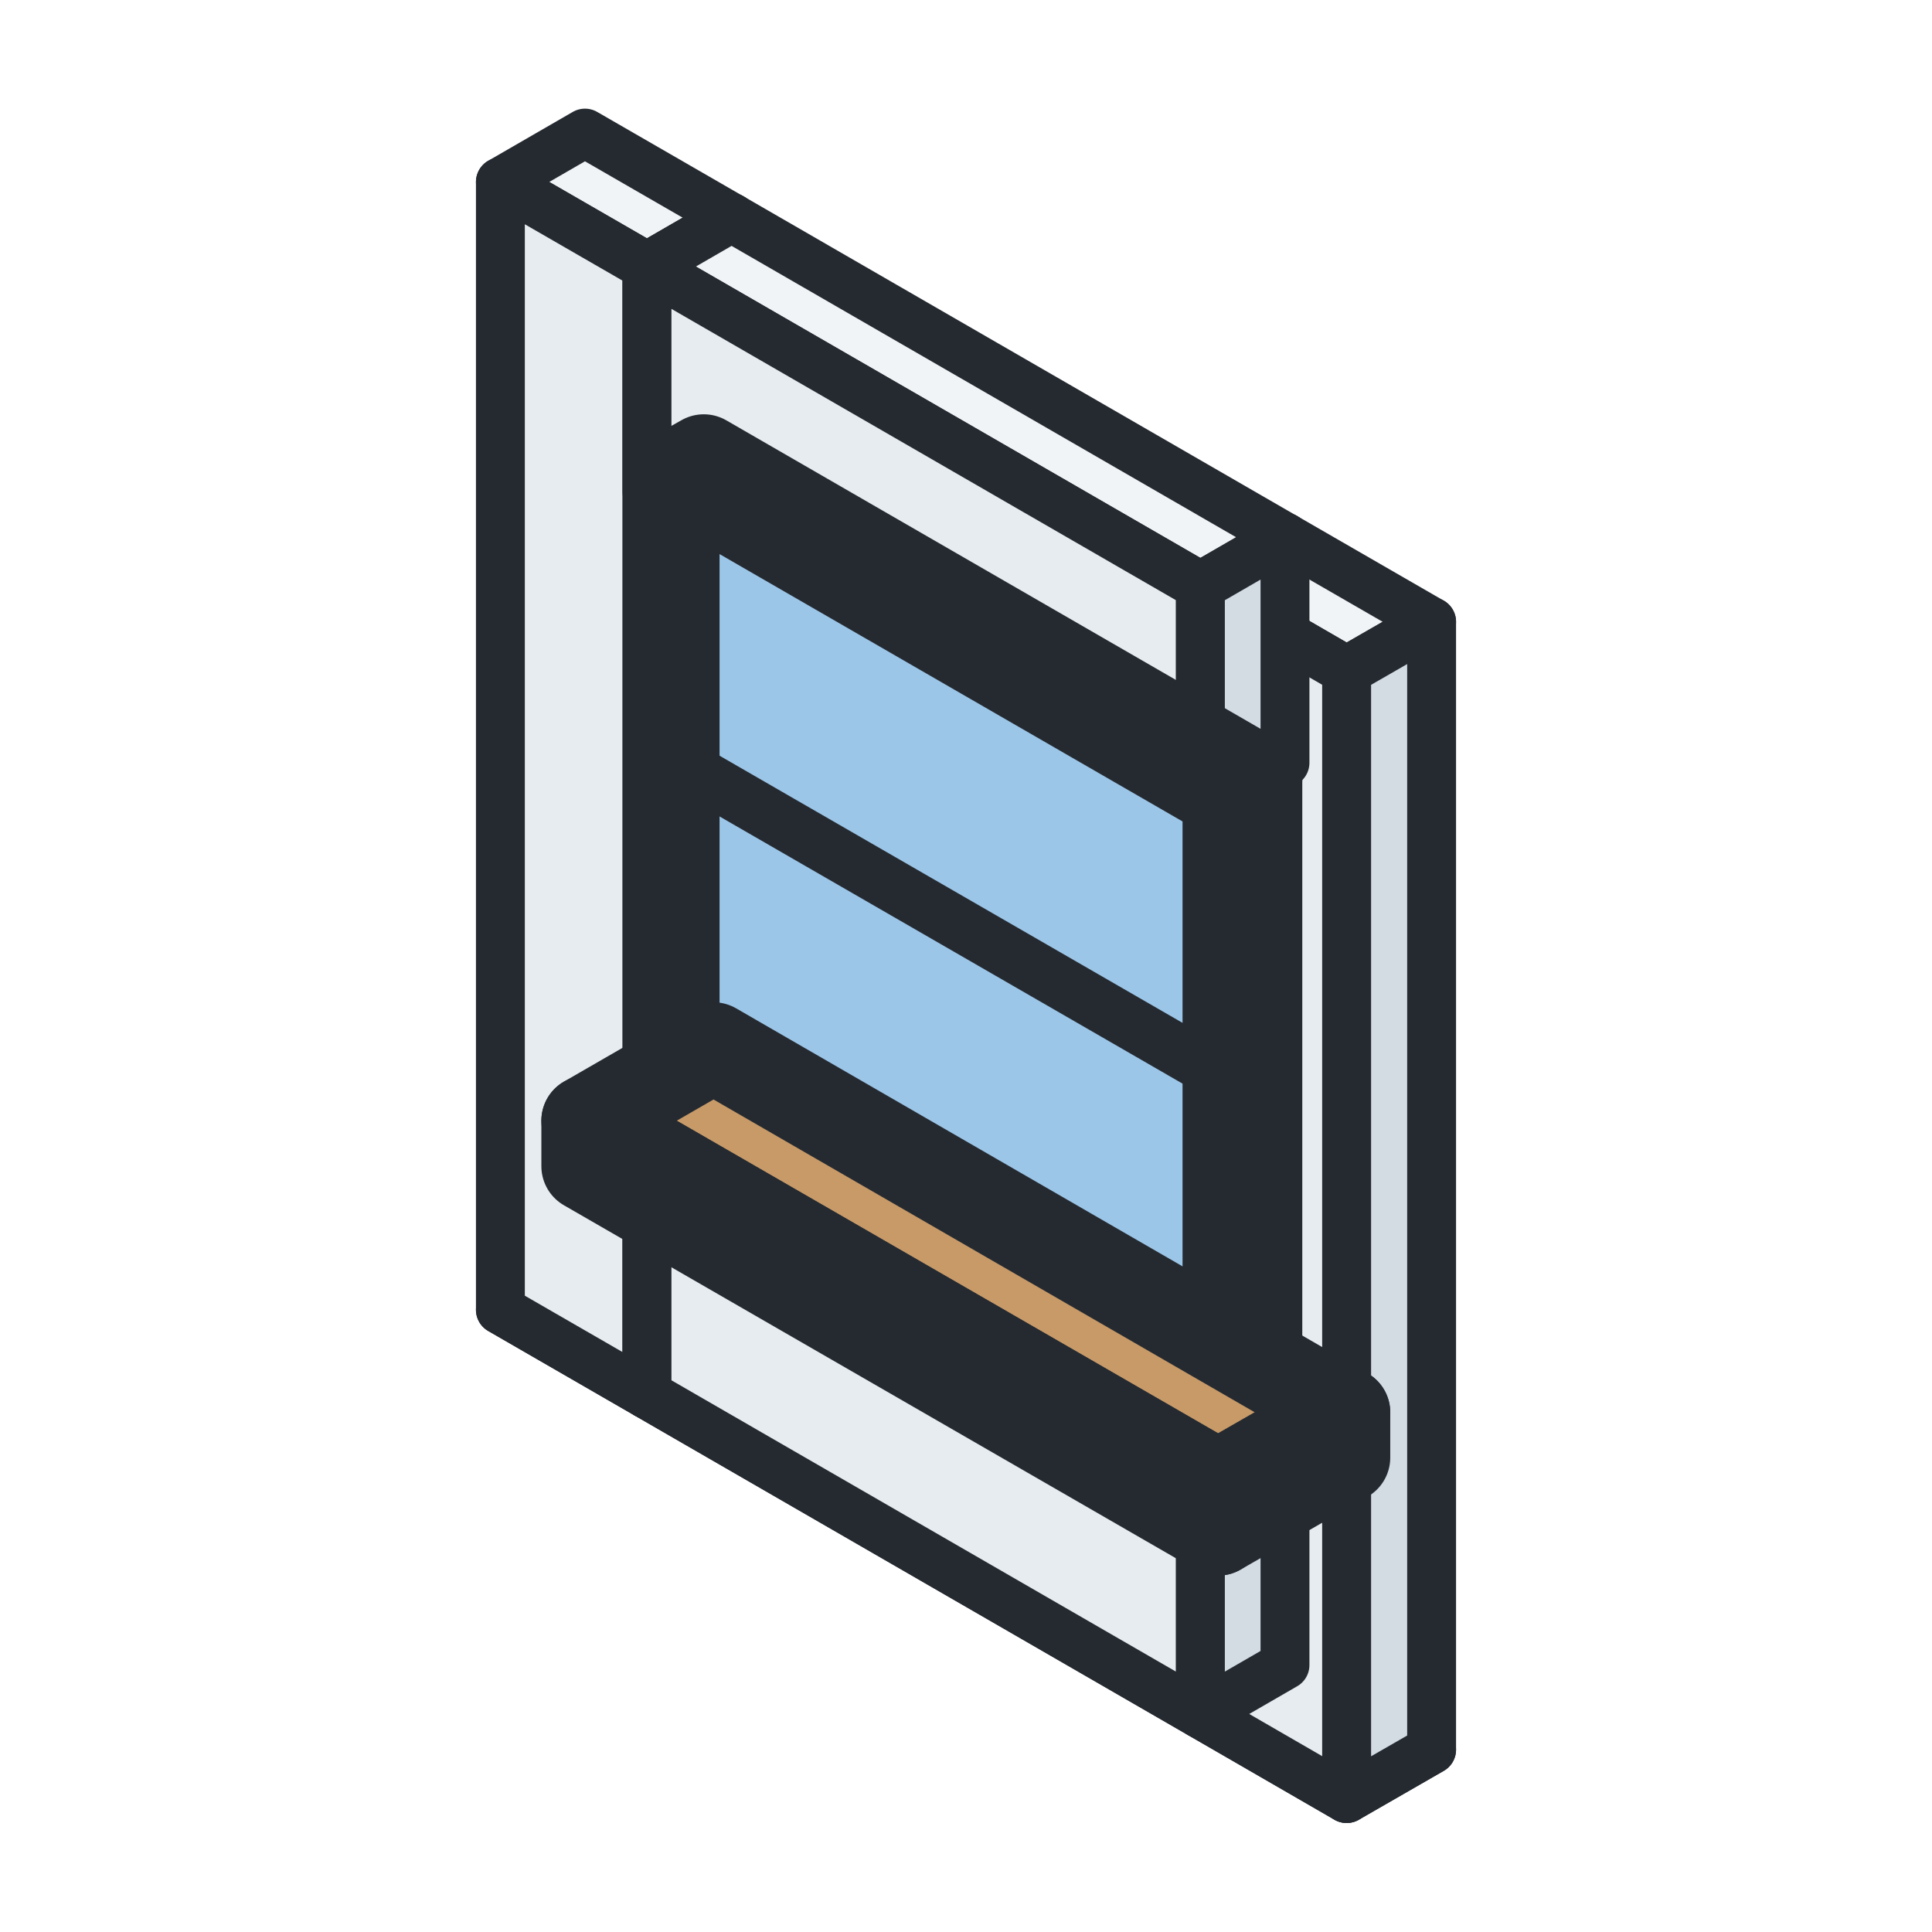
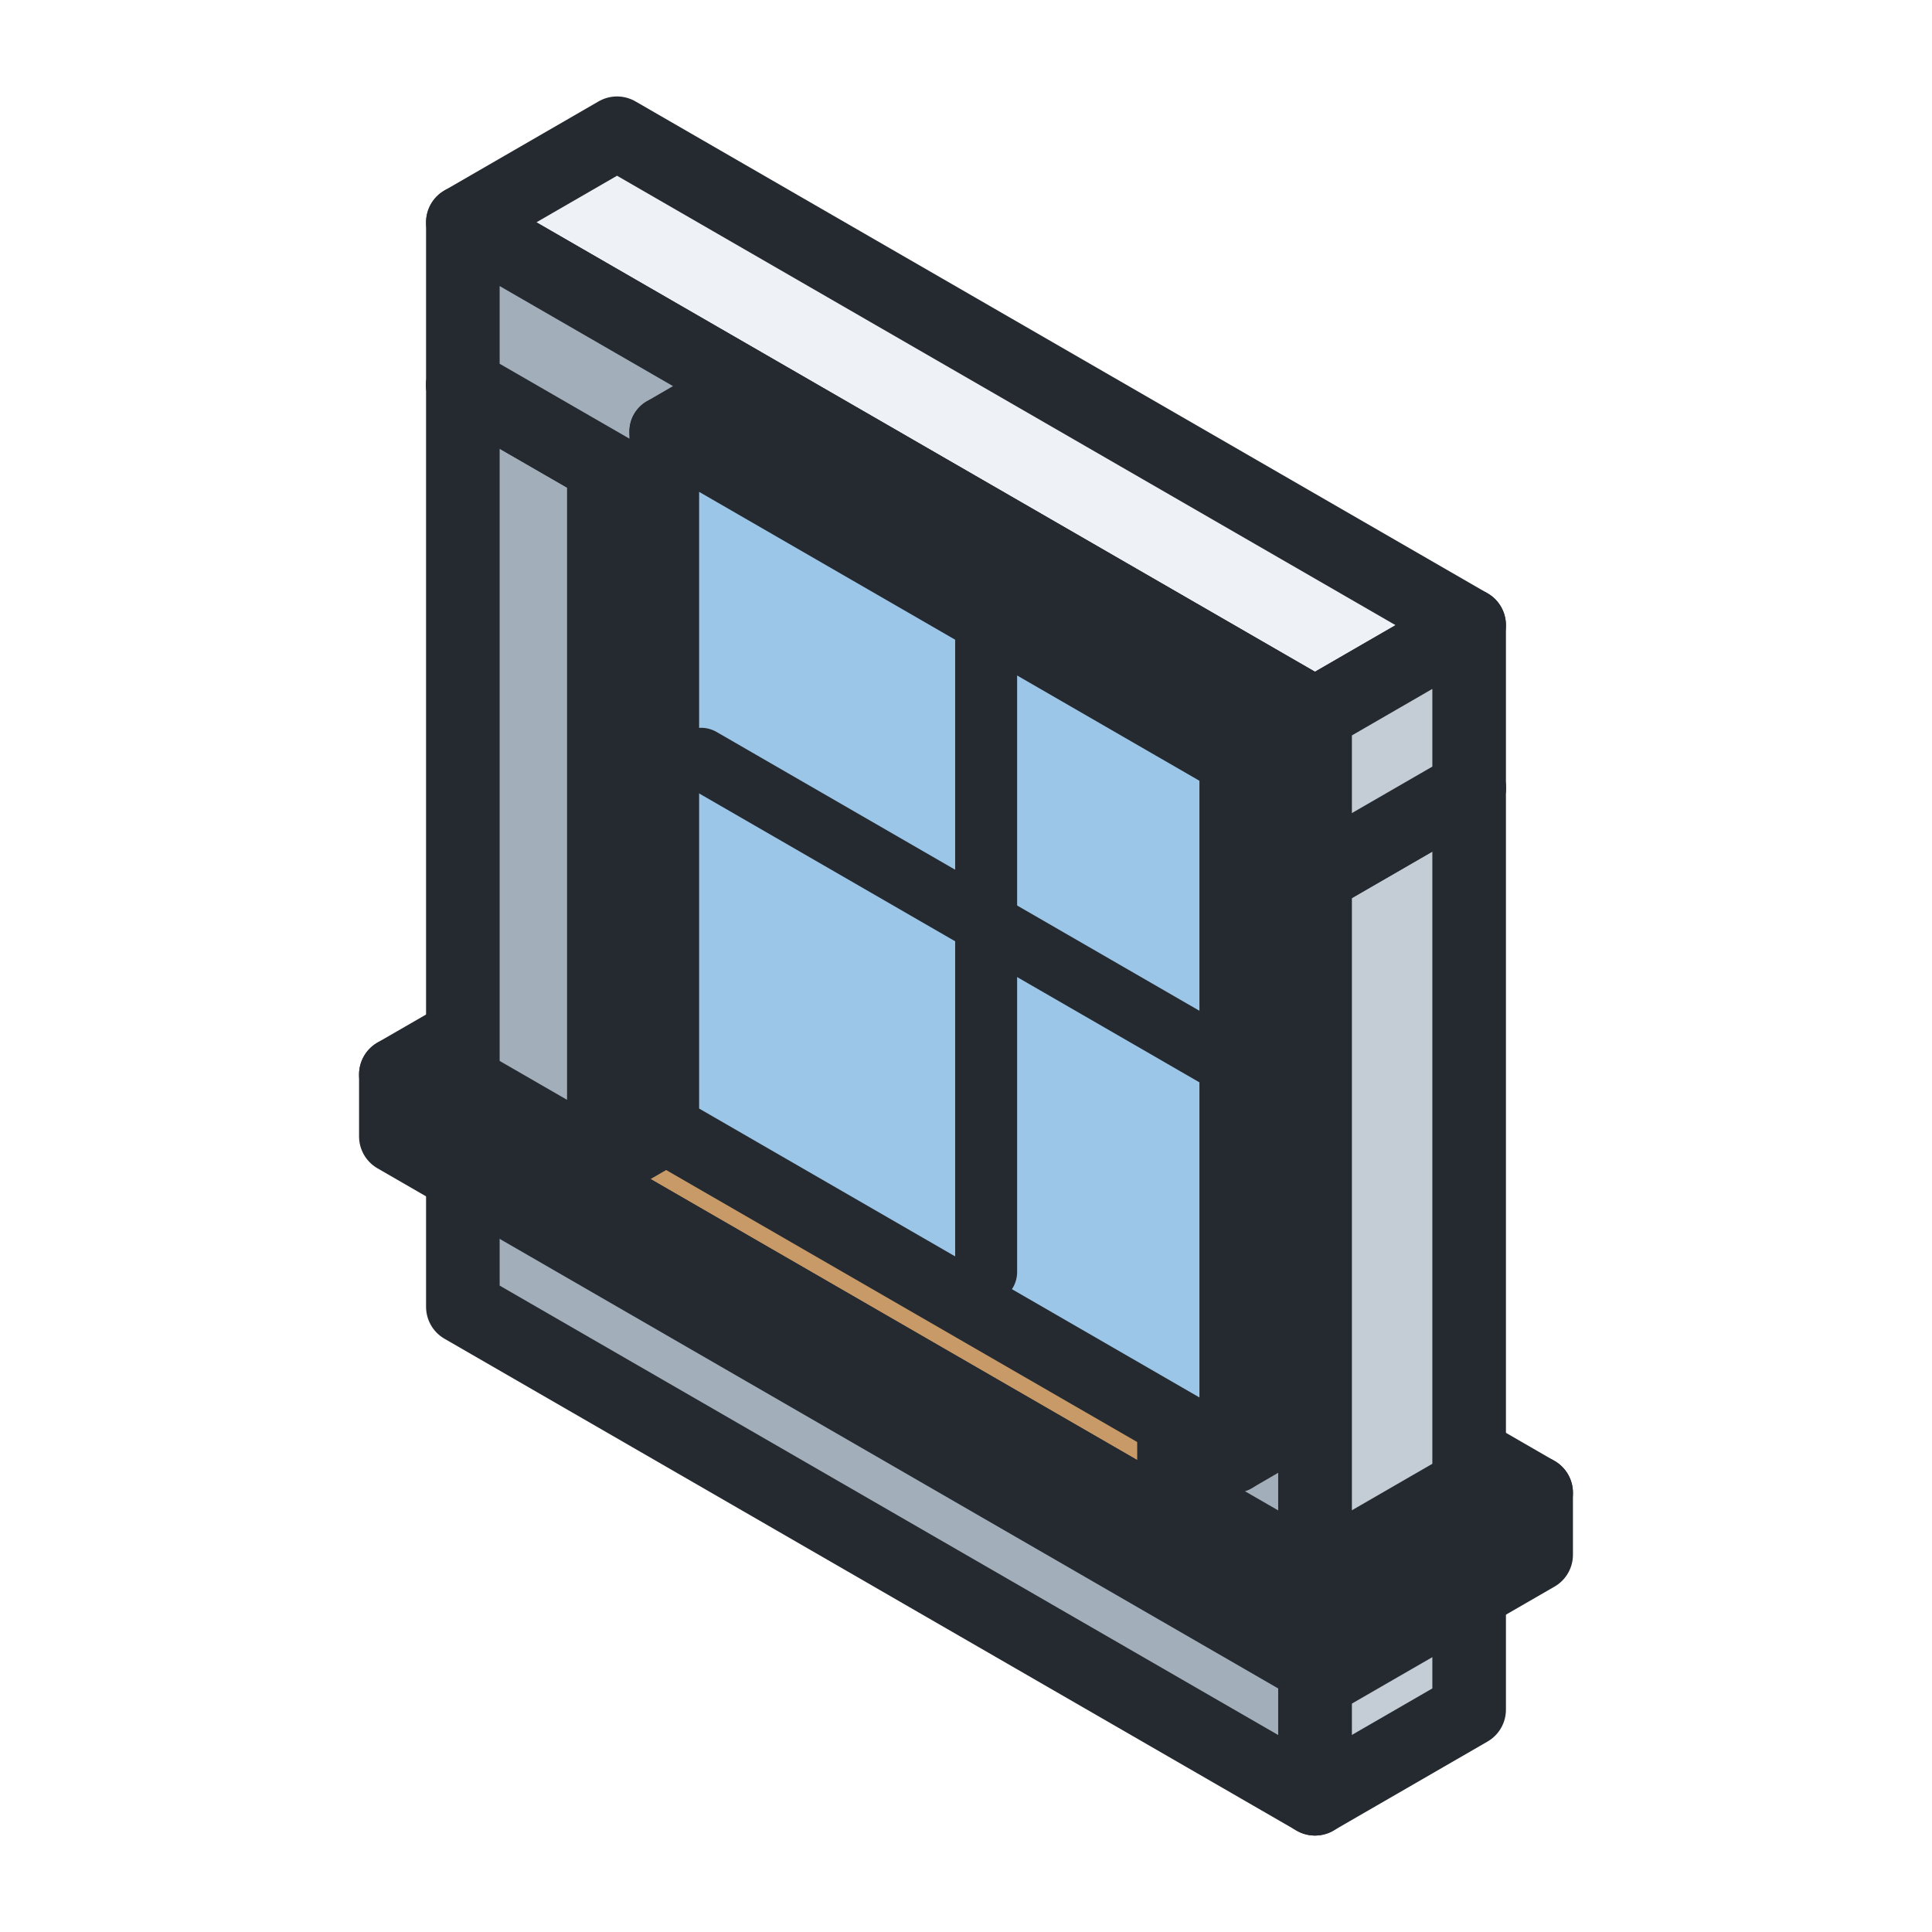
- <svg xmlns="http://www.w3.org/2000/svg" viewBox="-15.56 -33.54 51.39 51.39">
-   <polygon points="0.00,0.00 22.52,13.00 20.26,14.30 -2.25,1.30" fill="#C79A68" stroke="#252A31" stroke-width="1.3" stroke-linejoin="round" />
-   <polygon points="-2.25,-28.70 1.65,-26.45 3.90,-27.75 0.00,-30.00" fill="#F1F4F7" stroke="#252A31" stroke-width="1.3" stroke-linejoin="round" />
-   <polygon points="-2.25,1.30 1.65,3.55 1.65,-26.45 -2.25,-28.70" fill="#E7ECF1" stroke="#252A31" stroke-width="1.3" stroke-linejoin="round" />
-   <polygon points="1.65,3.55 3.90,2.25 3.90,-27.75 1.65,-26.45" fill="#D3DBE3" stroke="#252A31" stroke-width="1.3" stroke-linejoin="round" />
-   <polygon points="16.37,-17.95 20.26,-15.70 22.52,-17.00 18.62,-19.25" fill="#F1F4F7" stroke="#252A31" stroke-width="1.3" stroke-linejoin="round" />
-   <polygon points="16.37,12.05 20.26,14.30 20.26,-15.70 16.37,-17.95" fill="#E7ECF1" stroke="#252A31" stroke-width="1.3" stroke-linejoin="round" />
-   <polygon points="20.26,14.30 22.52,13.00 22.52,-17.00 20.26,-15.70" fill="#D3DBE3" stroke="#252A31" stroke-width="1.3" stroke-linejoin="round" />
-   <polygon points="1.65,-3.45 16.37,5.05 18.62,3.75 3.90,-4.75" fill="#F1F4F7" stroke="#252A31" stroke-width="1.3" stroke-linejoin="round" />
-   <polygon points="1.65,3.55 16.37,12.05 16.37,5.05 1.65,-3.45" fill="#E7ECF1" stroke="#252A31" stroke-width="1.3" stroke-linejoin="round" />
-   <polygon points="16.37,12.05 18.62,10.75 18.62,3.75 16.37,5.05" fill="#D3DBE3" stroke="#252A31" stroke-width="1.3" stroke-linejoin="round" />
-   <polygon points="1.65,-26.45 16.37,-17.95 18.62,-19.25 3.90,-27.75" fill="#F1F4F7" stroke="#252A31" stroke-width="1.3" stroke-linejoin="round" />
-   <polygon points="1.65,-20.45 16.37,-11.95 16.37,-17.95 1.65,-26.45" fill="#E7ECF1" stroke="#252A31" stroke-width="1.3" stroke-linejoin="round" />
-   <polygon points="16.37,-11.95 18.62,-13.25 18.62,-19.25 16.37,-17.95" fill="#D3DBE3" stroke="#252A31" stroke-width="1.3" stroke-linejoin="round" />
-   <polygon points="2.38,-20.88 17.10,-12.38 17.88,-12.82 3.16,-21.32" fill="#EEF1F5" stroke="#252A31" stroke-width="2.4" stroke-linejoin="round" />
-   <polygon points="2.38,-3.88 17.10,4.62 17.10,-12.38 2.38,-20.88" fill="#9CC6E8" stroke="#252A31" stroke-width="2.4" stroke-linejoin="round" />
-   <polygon points="17.10,4.62 17.88,4.18 17.88,-12.82 17.10,-12.38" fill="#7DAFD9" stroke="#252A31" stroke-width="2.4" stroke-linejoin="round" />
-   <line x1="3.20" y1="-12.85" x2="17.93" y2="-4.35" stroke="#252A31" stroke-width="1.4" stroke-linecap="round" />
-   <polygon points="0.04,-3.73 16.84,5.97 20.22,4.03 3.42,-5.68" fill="#C79A68" stroke="#252A31" stroke-width="2.4" stroke-linejoin="round" />
-   <polygon points="0.04,-2.52 16.84,7.17 16.84,5.97 0.04,-3.73" fill="#A87C4E" stroke="#252A31" stroke-width="2.4" stroke-linejoin="round" />
-   <polygon points="16.84,7.17 20.22,5.23 20.22,4.03 16.84,5.97" fill="#A87C4E" stroke="#252A31" stroke-width="2.4" stroke-linejoin="round" />
+ <svg xmlns="http://www.w3.org/2000/svg" viewBox="-19.57 -33.54 49.88 49.88">
+   <polygon points="-3.64,-6.30 18.36,6.40 14.38,8.70 -7.62,-4.00" fill="#EEF1F5" stroke="#252A31" stroke-width="1.9" stroke-linejoin="round" />
+   <polygon points="18.36,10.60 14.38,12.90 14.38,8.70 18.36,6.40" fill="#C4CCD5" stroke="#252A31" stroke-width="1.9" stroke-linejoin="round" />
+   <polygon points="-7.62,0.20 14.38,12.90 14.38,8.70 -7.62,-4.00" fill="#A2AEBA" stroke="#252A31" stroke-width="1.9" stroke-linejoin="round" />
+   <polygon points="-3.98,-8.90 20.09,5.00 14.72,8.10 -9.35,-5.80" fill="#C79A68" stroke="#252A31" stroke-width="1.9" stroke-linejoin="round" />
+   <polygon points="20.09,6.60 14.72,9.70 14.72,8.10 20.09,5.00" fill="#A87C4E" stroke="#252A31" stroke-width="1.9" stroke-linejoin="round" />
+   <polygon points="-9.35,-4.20 14.72,9.70 14.72,8.10 -9.35,-5.80" fill="#A87C4E" stroke="#252A31" stroke-width="1.9" stroke-linejoin="round" />
+   <polygon points="-3.64,-25.90 0.00,-23.80 -3.98,-21.50 -7.62,-23.60" fill="#EEF1F5" stroke="#252A31" stroke-width="1.9" stroke-linejoin="round" />
+   <polygon points="0.00,-5.80 -3.98,-3.50 -3.98,-21.50 0.00,-23.80" fill="#C4CCD5" stroke="#252A31" stroke-width="1.9" stroke-linejoin="round" />
+   <polygon points="-7.62,-5.60 -3.98,-3.50 -3.98,-21.50 -7.62,-23.60" fill="#A2AEBA" stroke="#252A31" stroke-width="1.9" stroke-linejoin="round" />
+   <polygon points="14.72,-15.30 18.36,-13.20 14.38,-10.90 10.74,-13.00" fill="#EEF1F5" stroke="#252A31" stroke-width="1.9" stroke-linejoin="round" />
+   <polygon points="18.36,4.80 14.38,7.10 14.38,-10.90 18.36,-13.20" fill="#C4CCD5" stroke="#252A31" stroke-width="1.9" stroke-linejoin="round" />
+   <polygon points="10.74,5.00 14.38,7.10 14.38,-10.90 10.74,-13.00" fill="#A2AEBA" stroke="#252A31" stroke-width="1.9" stroke-linejoin="round" />
+   <polygon points="-3.64,-30.10 18.36,-17.40 14.38,-15.10 -7.62,-27.80" fill="#EEF1F5" stroke="#252A31" stroke-width="1.9" stroke-linejoin="round" />
+   <polygon points="18.36,-13.20 14.38,-10.90 14.38,-15.10 18.36,-17.40" fill="#C4CCD5" stroke="#252A31" stroke-width="1.9" stroke-linejoin="round" />
+   <polygon points="-7.62,-23.60 14.38,-10.90 14.38,-15.10 -7.62,-27.80" fill="#A2AEBA" stroke="#252A31" stroke-width="1.9" stroke-linejoin="round" />
+   <polygon points="-2.42,-22.40 12.30,-13.90 13.16,-14.40 -1.56,-22.90" fill="#EEF1F5" stroke="#252A31" stroke-width="1.8" stroke-linejoin="round" />
+   <polygon points="-2.42,-4.40 12.30,4.10 12.30,-13.90 -2.42,-22.40" fill="#9CC6E8" stroke="#252A31" stroke-width="1.8" stroke-linejoin="round" />
+   <polygon points="12.30,4.10 13.16,3.60 13.16,-14.40 12.30,-13.90" fill="#7DAFD9" stroke="#252A31" stroke-width="1.8" stroke-linejoin="round" />
+   <line x1="5.89" y1="-0.70" x2="5.89" y2="-18.70" stroke="#252A31" stroke-width="1.6" stroke-linecap="round" />
+   <line x1="-1.47" y1="-13.95" x2="13.25" y2="-5.45" stroke="#252A31" stroke-width="1.6" stroke-linecap="round" />
</svg>
